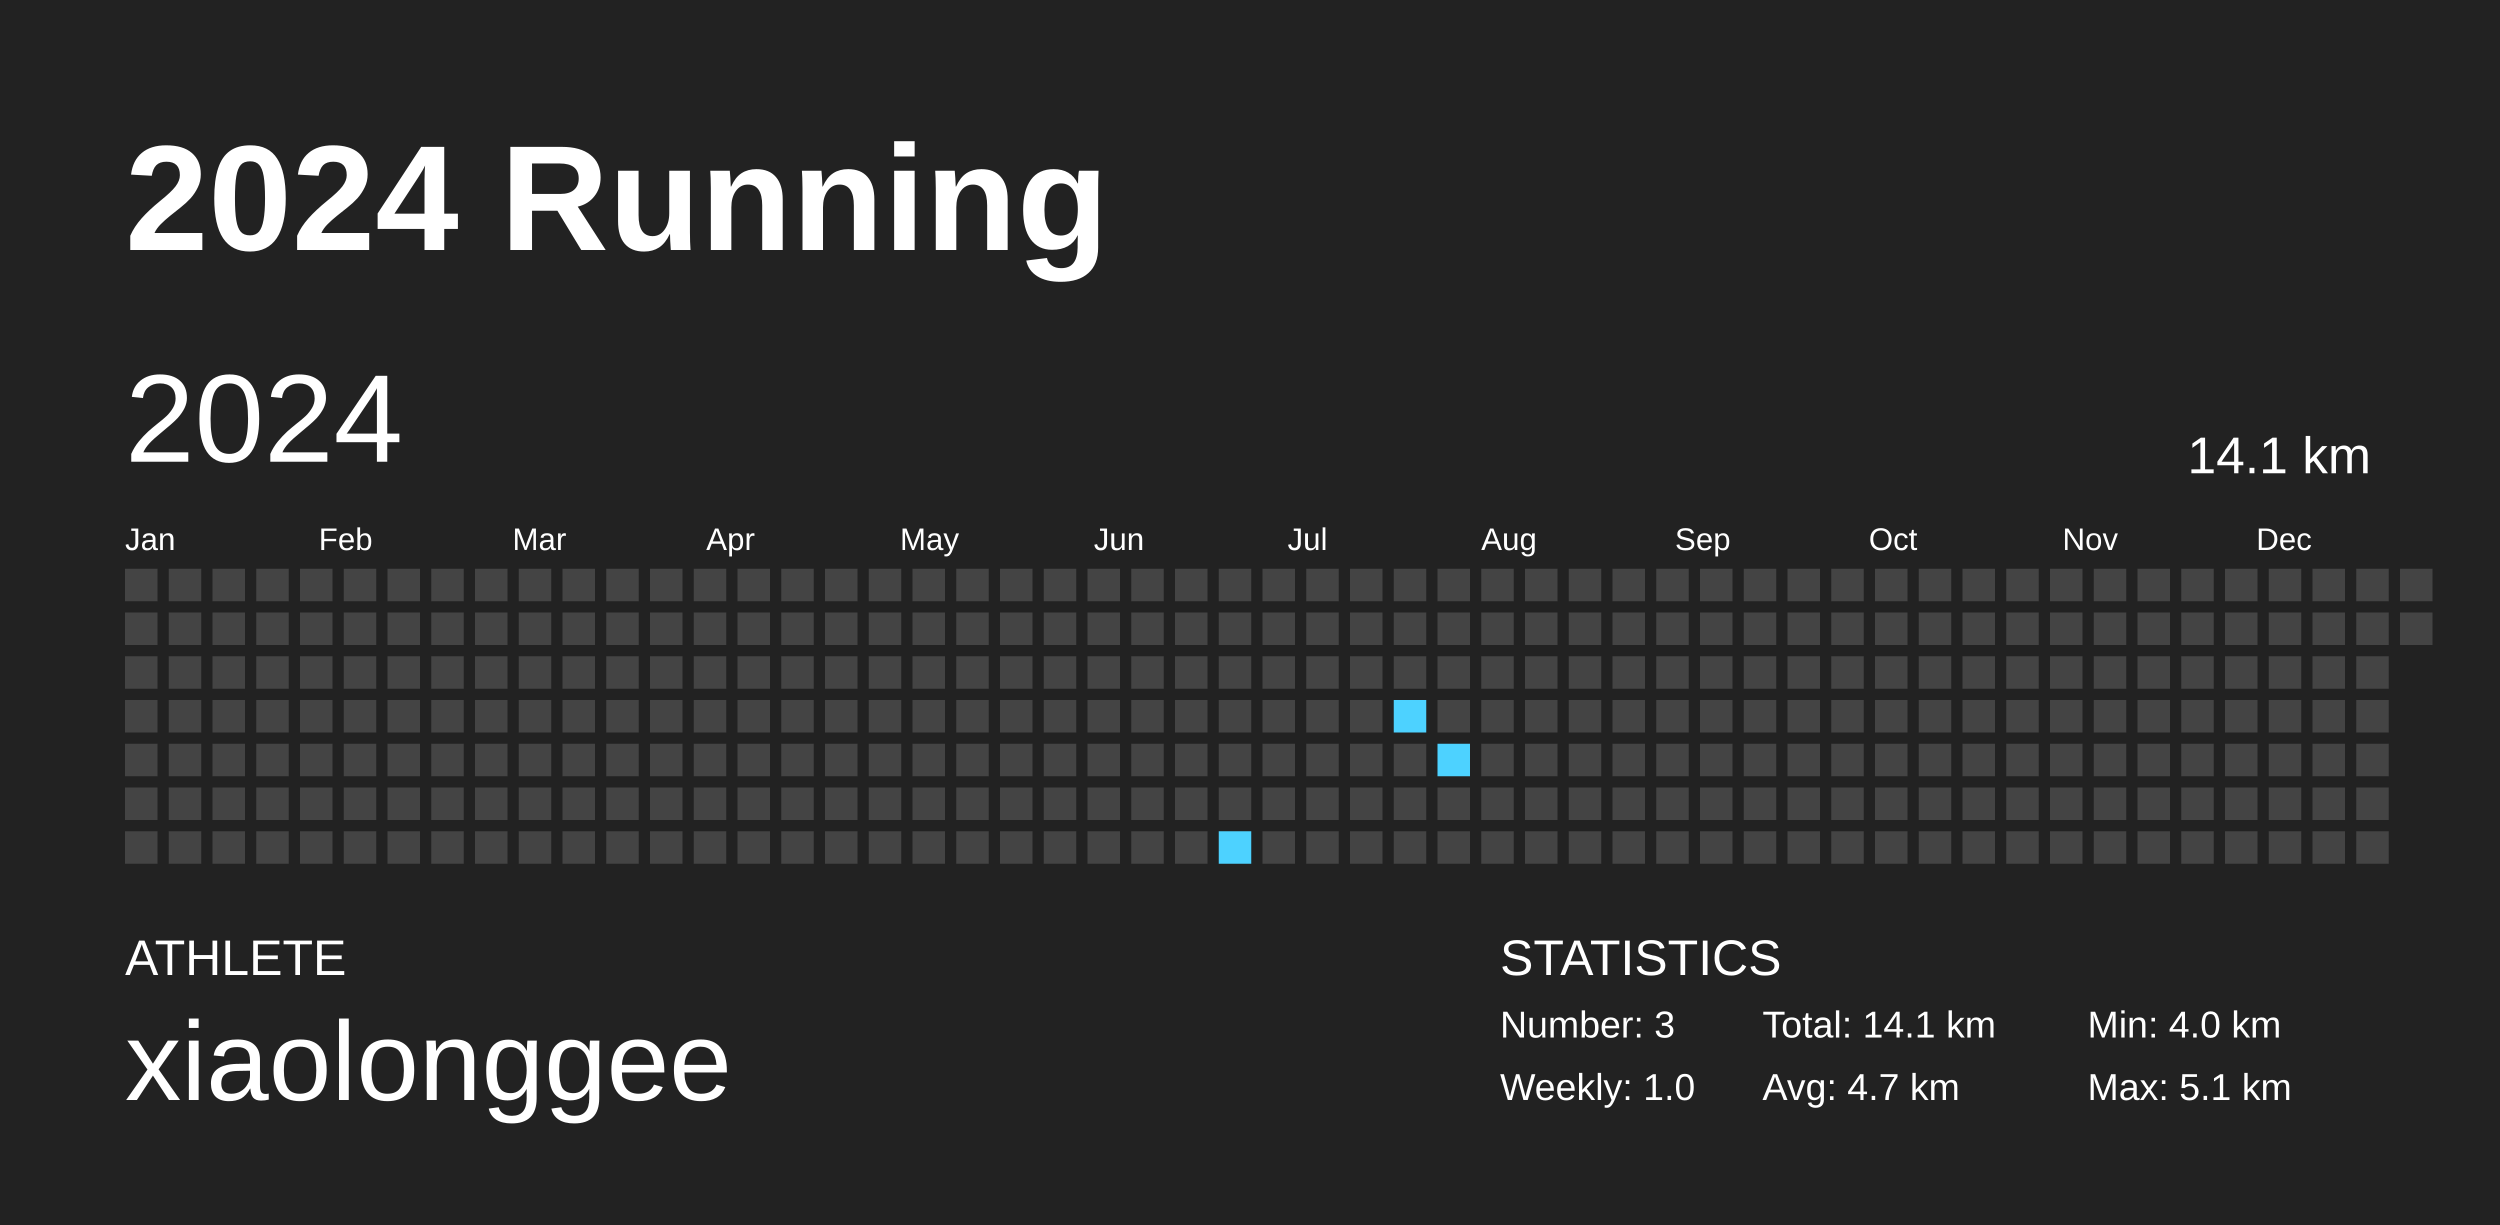
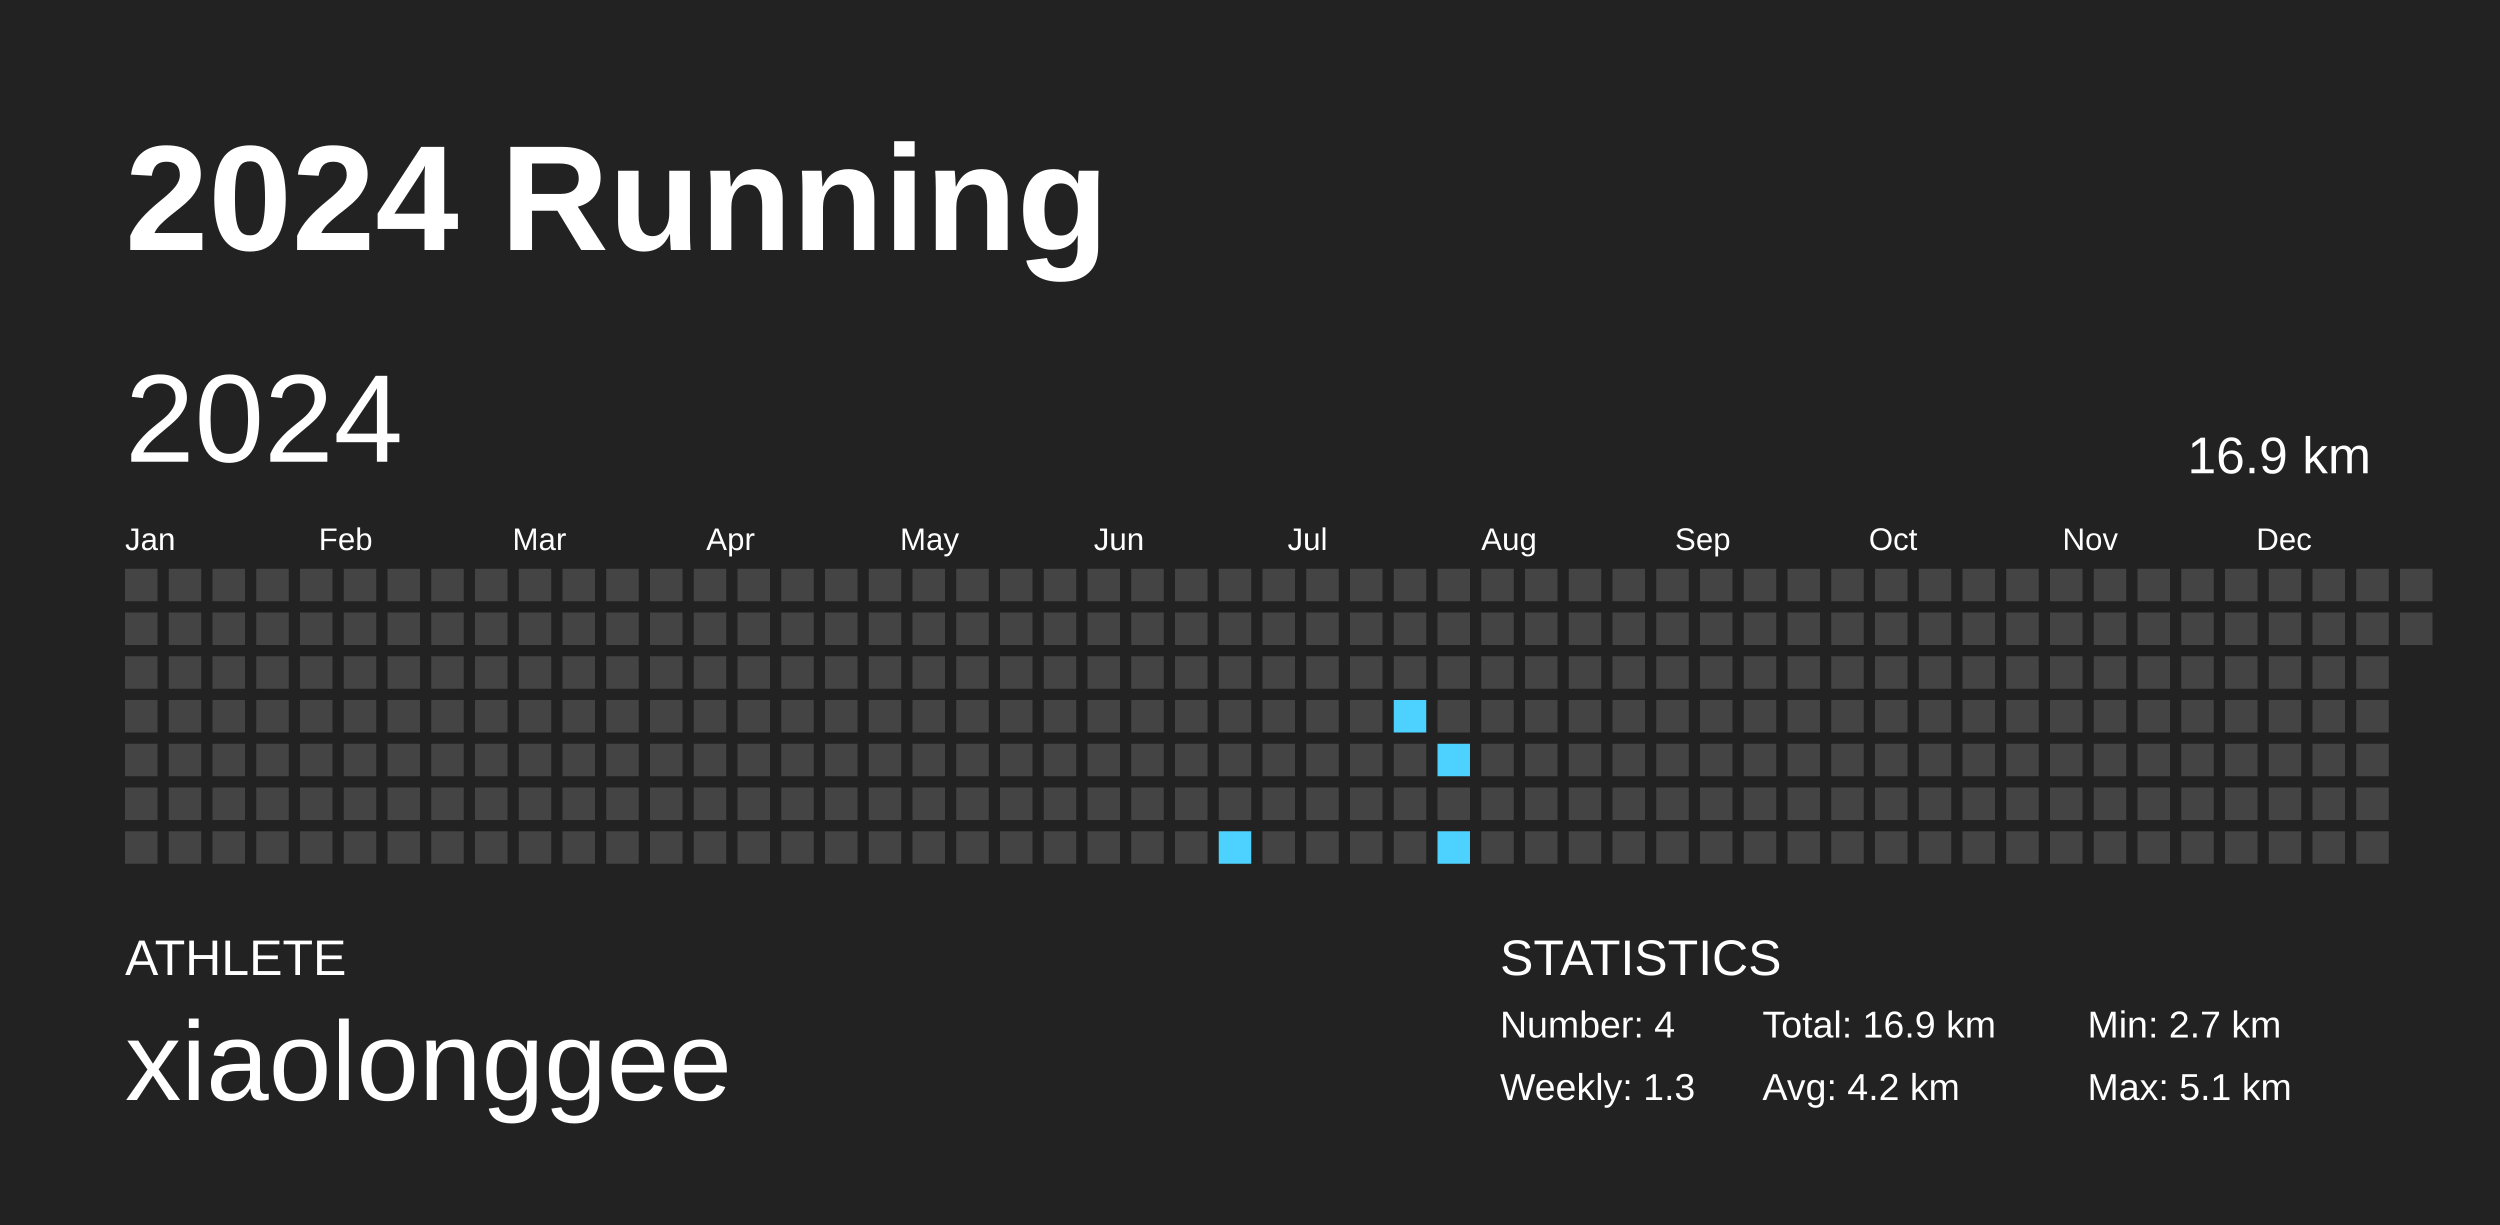
<svg xmlns="http://www.w3.org/2000/svg" baseProfile="full" height="98mm" version="1.1" viewBox="0,0,200,98" width="200mm">
  <defs />
  <rect fill="#222222" height="98" width="200" x="0" y="0" />
  <text fill="#FFFFFF" style="font-size:12px; font-family:Arial; font-weight:bold;" x="10" y="20">2024 Running</text>
  <text fill="#FFFFFF" style="font-size:4px; font-family:Arial" x="10" y="78">ATHLETE</text>
  <text fill="#FFFFFF" style="font-size:9px; font-family:Arial" x="10" y="88">xiaolonggee</text>
  <text fill="#FFFFFF" style="font-size:4px; font-family:Arial" x="120" y="78">STATISTICS</text>
-   <text fill="#FFFFFF" style="font-size:3px; font-family:Arial" x="120" y="83">Number: 3</text>
-   <text fill="#FFFFFF" style="font-size:3px; font-family:Arial" x="120" y="88">Weekly: 1.0</text>
-   <text fill="#FFFFFF" style="font-size:3px; font-family:Arial" x="141" y="83">Total: 14.1 km</text>
-   <text fill="#FFFFFF" style="font-size:3px; font-family:Arial" x="141" y="88">Avg: 4.7 km</text>
-   <text fill="#FFFFFF" style="font-size:3px; font-family:Arial" x="167" y="83">Min: 4.0 km</text>
+   <text fill="#FFFFFF" style="font-size:3px; font-family:Arial" x="120" y="83">Number: 4</text>
+   <text fill="#FFFFFF" style="font-size:3px; font-family:Arial" x="120" y="88">Weekly: 1.3</text>
+   <text fill="#FFFFFF" style="font-size:3px; font-family:Arial" x="141" y="83">Total: 16.9 km</text>
+   <text fill="#FFFFFF" style="font-size:3px; font-family:Arial" x="141" y="88">Avg: 4.2 km</text>
+   <text fill="#FFFFFF" style="font-size:3px; font-family:Arial" x="167" y="83">Min: 2.7 km</text>
  <text fill="#FFFFFF" style="font-size:3px; font-family:Arial" x="167" y="88">Max: 5.1 km</text>
  <text dominant-baseline="hanging" fill="#FFFFFF" style="font-size:10.0px; font-family:Arial;" x="10" y="30">2024</text>
-   <text dominant-baseline="hanging" fill="#FFFFFF" style="font-size:4.125px; font-family:Arial;" x="175" y="35">14.1 km</text>
+   <text dominant-baseline="hanging" fill="#FFFFFF" style="font-size:4.125px; font-family:Arial;" x="175" y="35">16.9 km</text>
  <text fill="#FFFFFF" style="font-size:2.5px; font-family:Arial" x="10.0" y="44">Jan</text>
  <text fill="#FFFFFF" style="font-size:2.5px; font-family:Arial" x="25.5" y="44">Feb</text>
  <text fill="#FFFFFF" style="font-size:2.5px; font-family:Arial" x="41.0" y="44">Mar</text>
  <text fill="#FFFFFF" style="font-size:2.5px; font-family:Arial" x="56.5" y="44">Apr</text>
  <text fill="#FFFFFF" style="font-size:2.5px; font-family:Arial" x="72.0" y="44">May</text>
  <text fill="#FFFFFF" style="font-size:2.5px; font-family:Arial" x="87.5" y="44">Jun</text>
  <text fill="#FFFFFF" style="font-size:2.5px; font-family:Arial" x="103.0" y="44">Jul</text>
  <text fill="#FFFFFF" style="font-size:2.5px; font-family:Arial" x="118.5" y="44">Aug</text>
  <text fill="#FFFFFF" style="font-size:2.5px; font-family:Arial" x="134.0" y="44">Sep</text>
  <text fill="#FFFFFF" style="font-size:2.5px; font-family:Arial" x="149.5" y="44">Oct</text>
  <text fill="#FFFFFF" style="font-size:2.5px; font-family:Arial" x="165.0" y="44">Nov</text>
  <text fill="#FFFFFF" style="font-size:2.5px; font-family:Arial" x="180.5" y="44">Dec</text>
  <rect fill="#444444" height="2.6" width="2.6" x="10.0" y="45.5" />
  <rect fill="#444444" height="2.6" width="2.6" x="10.0" y="49.0" />
  <rect fill="#444444" height="2.6" width="2.6" x="10.0" y="52.5" />
  <rect fill="#444444" height="2.6" width="2.6" x="10.0" y="56.0" />
  <rect fill="#444444" height="2.6" width="2.6" x="10.0" y="59.5" />
  <rect fill="#444444" height="2.6" width="2.6" x="10.0" y="63.0" />
  <rect fill="#444444" height="2.6" width="2.6" x="10.0" y="66.5" />
  <rect fill="#444444" height="2.6" width="2.6" x="13.5" y="45.5" />
  <rect fill="#444444" height="2.6" width="2.6" x="13.5" y="49.0" />
  <rect fill="#444444" height="2.6" width="2.6" x="13.5" y="52.5" />
  <rect fill="#444444" height="2.6" width="2.6" x="13.5" y="56.0" />
  <rect fill="#444444" height="2.6" width="2.6" x="13.5" y="59.5" />
  <rect fill="#444444" height="2.6" width="2.6" x="13.5" y="63.0" />
  <rect fill="#444444" height="2.6" width="2.6" x="13.5" y="66.5" />
  <rect fill="#444444" height="2.6" width="2.6" x="17.0" y="45.5" />
  <rect fill="#444444" height="2.6" width="2.6" x="17.0" y="49.0" />
  <rect fill="#444444" height="2.6" width="2.6" x="17.0" y="52.5" />
  <rect fill="#444444" height="2.6" width="2.6" x="17.0" y="56.0" />
  <rect fill="#444444" height="2.6" width="2.6" x="17.0" y="59.5" />
  <rect fill="#444444" height="2.6" width="2.6" x="17.0" y="63.0" />
  <rect fill="#444444" height="2.6" width="2.6" x="17.0" y="66.5" />
  <rect fill="#444444" height="2.6" width="2.6" x="20.5" y="45.5" />
  <rect fill="#444444" height="2.6" width="2.6" x="20.5" y="49.0" />
  <rect fill="#444444" height="2.6" width="2.6" x="20.5" y="52.5" />
  <rect fill="#444444" height="2.6" width="2.6" x="20.5" y="56.0" />
  <rect fill="#444444" height="2.6" width="2.6" x="20.5" y="59.5" />
  <rect fill="#444444" height="2.6" width="2.6" x="20.5" y="63.0" />
  <rect fill="#444444" height="2.6" width="2.6" x="20.5" y="66.5" />
  <rect fill="#444444" height="2.6" width="2.6" x="24.0" y="45.5" />
  <rect fill="#444444" height="2.6" width="2.6" x="24.0" y="49.0" />
  <rect fill="#444444" height="2.6" width="2.6" x="24.0" y="52.5" />
  <rect fill="#444444" height="2.6" width="2.6" x="24.0" y="56.0" />
  <rect fill="#444444" height="2.6" width="2.6" x="24.0" y="59.5" />
  <rect fill="#444444" height="2.6" width="2.6" x="24.0" y="63.0" />
  <rect fill="#444444" height="2.6" width="2.6" x="24.0" y="66.5" />
  <rect fill="#444444" height="2.6" width="2.6" x="27.5" y="45.5" />
  <rect fill="#444444" height="2.6" width="2.6" x="27.5" y="49.0" />
  <rect fill="#444444" height="2.6" width="2.6" x="27.5" y="52.5" />
  <rect fill="#444444" height="2.6" width="2.6" x="27.5" y="56.0" />
  <rect fill="#444444" height="2.6" width="2.6" x="27.5" y="59.5" />
  <rect fill="#444444" height="2.6" width="2.6" x="27.5" y="63.0" />
  <rect fill="#444444" height="2.6" width="2.6" x="27.5" y="66.5" />
  <rect fill="#444444" height="2.6" width="2.6" x="31.0" y="45.5" />
  <rect fill="#444444" height="2.6" width="2.6" x="31.0" y="49.0" />
  <rect fill="#444444" height="2.6" width="2.6" x="31.0" y="52.5" />
  <rect fill="#444444" height="2.6" width="2.6" x="31.0" y="56.0" />
  <rect fill="#444444" height="2.6" width="2.6" x="31.0" y="59.5" />
  <rect fill="#444444" height="2.6" width="2.6" x="31.0" y="63.0" />
  <rect fill="#444444" height="2.6" width="2.6" x="31.0" y="66.5" />
  <rect fill="#444444" height="2.6" width="2.6" x="34.5" y="45.5" />
  <rect fill="#444444" height="2.6" width="2.6" x="34.5" y="49.0" />
  <rect fill="#444444" height="2.6" width="2.6" x="34.5" y="52.5" />
  <rect fill="#444444" height="2.6" width="2.6" x="34.5" y="56.0" />
  <rect fill="#444444" height="2.6" width="2.6" x="34.5" y="59.5" />
  <rect fill="#444444" height="2.6" width="2.6" x="34.5" y="63.0" />
  <rect fill="#444444" height="2.6" width="2.6" x="34.5" y="66.5" />
  <rect fill="#444444" height="2.6" width="2.6" x="38.0" y="45.5" />
  <rect fill="#444444" height="2.6" width="2.6" x="38.0" y="49.0" />
  <rect fill="#444444" height="2.6" width="2.6" x="38.0" y="52.5" />
  <rect fill="#444444" height="2.6" width="2.6" x="38.0" y="56.0" />
  <rect fill="#444444" height="2.6" width="2.6" x="38.0" y="59.5" />
  <rect fill="#444444" height="2.6" width="2.6" x="38.0" y="63.0" />
  <rect fill="#444444" height="2.6" width="2.6" x="38.0" y="66.5" />
  <rect fill="#444444" height="2.6" width="2.6" x="41.5" y="45.5" />
  <rect fill="#444444" height="2.6" width="2.6" x="41.5" y="49.0" />
  <rect fill="#444444" height="2.6" width="2.6" x="41.5" y="52.5" />
  <rect fill="#444444" height="2.6" width="2.6" x="41.5" y="56.0" />
  <rect fill="#444444" height="2.6" width="2.6" x="41.5" y="59.5" />
  <rect fill="#444444" height="2.6" width="2.6" x="41.5" y="63.0" />
  <rect fill="#444444" height="2.6" width="2.6" x="41.5" y="66.5" />
  <rect fill="#444444" height="2.6" width="2.6" x="45.0" y="45.5" />
  <rect fill="#444444" height="2.6" width="2.6" x="45.0" y="49.0" />
  <rect fill="#444444" height="2.6" width="2.6" x="45.0" y="52.5" />
  <rect fill="#444444" height="2.6" width="2.6" x="45.0" y="56.0" />
  <rect fill="#444444" height="2.6" width="2.6" x="45.0" y="59.5" />
  <rect fill="#444444" height="2.6" width="2.6" x="45.0" y="63.0" />
  <rect fill="#444444" height="2.6" width="2.6" x="45.0" y="66.5" />
  <rect fill="#444444" height="2.6" width="2.6" x="48.5" y="45.5" />
  <rect fill="#444444" height="2.6" width="2.6" x="48.5" y="49.0" />
  <rect fill="#444444" height="2.6" width="2.6" x="48.5" y="52.5" />
  <rect fill="#444444" height="2.6" width="2.6" x="48.5" y="56.0" />
  <rect fill="#444444" height="2.6" width="2.6" x="48.5" y="59.5" />
  <rect fill="#444444" height="2.6" width="2.6" x="48.5" y="63.0" />
  <rect fill="#444444" height="2.6" width="2.6" x="48.5" y="66.5" />
  <rect fill="#444444" height="2.6" width="2.6" x="52.0" y="45.5" />
  <rect fill="#444444" height="2.6" width="2.6" x="52.0" y="49.0" />
  <rect fill="#444444" height="2.6" width="2.6" x="52.0" y="52.5" />
  <rect fill="#444444" height="2.6" width="2.6" x="52.0" y="56.0" />
  <rect fill="#444444" height="2.6" width="2.6" x="52.0" y="59.5" />
  <rect fill="#444444" height="2.6" width="2.6" x="52.0" y="63.0" />
  <rect fill="#444444" height="2.6" width="2.6" x="52.0" y="66.5" />
  <rect fill="#444444" height="2.6" width="2.6" x="55.5" y="45.5" />
  <rect fill="#444444" height="2.6" width="2.6" x="55.5" y="49.0" />
  <rect fill="#444444" height="2.6" width="2.6" x="55.5" y="52.5" />
  <rect fill="#444444" height="2.6" width="2.6" x="55.5" y="56.0" />
  <rect fill="#444444" height="2.6" width="2.6" x="55.5" y="59.5" />
  <rect fill="#444444" height="2.6" width="2.6" x="55.5" y="63.0" />
  <rect fill="#444444" height="2.6" width="2.6" x="55.5" y="66.5" />
  <rect fill="#444444" height="2.6" width="2.6" x="59.0" y="45.5" />
  <rect fill="#444444" height="2.6" width="2.6" x="59.0" y="49.0" />
  <rect fill="#444444" height="2.6" width="2.6" x="59.0" y="52.5" />
  <rect fill="#444444" height="2.6" width="2.6" x="59.0" y="56.0" />
  <rect fill="#444444" height="2.6" width="2.6" x="59.0" y="59.5" />
  <rect fill="#444444" height="2.6" width="2.6" x="59.0" y="63.0" />
  <rect fill="#444444" height="2.6" width="2.6" x="59.0" y="66.5" />
  <rect fill="#444444" height="2.6" width="2.6" x="62.5" y="45.5" />
  <rect fill="#444444" height="2.6" width="2.6" x="62.5" y="49.0" />
  <rect fill="#444444" height="2.6" width="2.6" x="62.5" y="52.5" />
  <rect fill="#444444" height="2.6" width="2.6" x="62.5" y="56.0" />
  <rect fill="#444444" height="2.6" width="2.6" x="62.5" y="59.5" />
  <rect fill="#444444" height="2.6" width="2.6" x="62.5" y="63.0" />
  <rect fill="#444444" height="2.6" width="2.6" x="62.5" y="66.5" />
  <rect fill="#444444" height="2.6" width="2.6" x="66.0" y="45.5" />
  <rect fill="#444444" height="2.6" width="2.6" x="66.0" y="49.0" />
  <rect fill="#444444" height="2.6" width="2.6" x="66.0" y="52.5" />
  <rect fill="#444444" height="2.6" width="2.6" x="66.0" y="56.0" />
  <rect fill="#444444" height="2.6" width="2.6" x="66.0" y="59.5" />
  <rect fill="#444444" height="2.6" width="2.6" x="66.0" y="63.0" />
  <rect fill="#444444" height="2.6" width="2.6" x="66.0" y="66.5" />
  <rect fill="#444444" height="2.6" width="2.6" x="69.5" y="45.5" />
  <rect fill="#444444" height="2.6" width="2.6" x="69.5" y="49.0" />
  <rect fill="#444444" height="2.6" width="2.6" x="69.5" y="52.5" />
  <rect fill="#444444" height="2.6" width="2.6" x="69.5" y="56.0" />
  <rect fill="#444444" height="2.6" width="2.6" x="69.5" y="59.5" />
  <rect fill="#444444" height="2.6" width="2.6" x="69.5" y="63.0" />
  <rect fill="#444444" height="2.6" width="2.6" x="69.5" y="66.5" />
  <rect fill="#444444" height="2.6" width="2.6" x="73.0" y="45.5" />
  <rect fill="#444444" height="2.6" width="2.6" x="73.0" y="49.0" />
  <rect fill="#444444" height="2.6" width="2.6" x="73.0" y="52.5" />
  <rect fill="#444444" height="2.6" width="2.6" x="73.0" y="56.0" />
  <rect fill="#444444" height="2.6" width="2.6" x="73.0" y="59.5" />
  <rect fill="#444444" height="2.6" width="2.6" x="73.0" y="63.0" />
  <rect fill="#444444" height="2.6" width="2.6" x="73.0" y="66.5" />
  <rect fill="#444444" height="2.6" width="2.6" x="76.5" y="45.5" />
  <rect fill="#444444" height="2.6" width="2.6" x="76.5" y="49.0" />
  <rect fill="#444444" height="2.6" width="2.6" x="76.5" y="52.5" />
  <rect fill="#444444" height="2.6" width="2.6" x="76.5" y="56.0" />
  <rect fill="#444444" height="2.6" width="2.6" x="76.5" y="59.5" />
  <rect fill="#444444" height="2.6" width="2.6" x="76.5" y="63.0" />
  <rect fill="#444444" height="2.6" width="2.6" x="76.5" y="66.5" />
  <rect fill="#444444" height="2.6" width="2.6" x="80.0" y="45.5" />
  <rect fill="#444444" height="2.6" width="2.6" x="80.0" y="49.0" />
  <rect fill="#444444" height="2.6" width="2.6" x="80.0" y="52.5" />
  <rect fill="#444444" height="2.6" width="2.6" x="80.0" y="56.0" />
  <rect fill="#444444" height="2.6" width="2.6" x="80.0" y="59.5" />
  <rect fill="#444444" height="2.6" width="2.6" x="80.0" y="63.0" />
  <rect fill="#444444" height="2.6" width="2.6" x="80.0" y="66.5" />
  <rect fill="#444444" height="2.6" width="2.6" x="83.5" y="45.5" />
  <rect fill="#444444" height="2.6" width="2.6" x="83.5" y="49.0" />
  <rect fill="#444444" height="2.6" width="2.6" x="83.5" y="52.5" />
  <rect fill="#444444" height="2.6" width="2.6" x="83.5" y="56.0" />
  <rect fill="#444444" height="2.6" width="2.6" x="83.5" y="59.5" />
  <rect fill="#444444" height="2.6" width="2.6" x="83.5" y="63.0" />
  <rect fill="#444444" height="2.6" width="2.6" x="83.5" y="66.5" />
  <rect fill="#444444" height="2.6" width="2.6" x="87.0" y="45.5" />
  <rect fill="#444444" height="2.6" width="2.6" x="87.0" y="49.0" />
  <rect fill="#444444" height="2.6" width="2.6" x="87.0" y="52.5" />
  <rect fill="#444444" height="2.6" width="2.6" x="87.0" y="56.0" />
  <rect fill="#444444" height="2.6" width="2.6" x="87.0" y="59.5" />
  <rect fill="#444444" height="2.6" width="2.6" x="87.0" y="63.0" />
  <rect fill="#444444" height="2.6" width="2.6" x="87.0" y="66.5" />
  <rect fill="#444444" height="2.6" width="2.6" x="90.5" y="45.5" />
  <rect fill="#444444" height="2.6" width="2.6" x="90.5" y="49.0" />
  <rect fill="#444444" height="2.6" width="2.6" x="90.5" y="52.5" />
  <rect fill="#444444" height="2.6" width="2.6" x="90.5" y="56.0" />
  <rect fill="#444444" height="2.6" width="2.6" x="90.5" y="59.5" />
  <rect fill="#444444" height="2.6" width="2.6" x="90.5" y="63.0" />
  <rect fill="#444444" height="2.6" width="2.6" x="90.5" y="66.5" />
  <rect fill="#444444" height="2.6" width="2.6" x="94.0" y="45.5" />
  <rect fill="#444444" height="2.6" width="2.6" x="94.0" y="49.0" />
  <rect fill="#444444" height="2.6" width="2.6" x="94.0" y="52.5" />
  <rect fill="#444444" height="2.6" width="2.6" x="94.0" y="56.0" />
  <rect fill="#444444" height="2.6" width="2.6" x="94.0" y="59.5" />
  <rect fill="#444444" height="2.6" width="2.6" x="94.0" y="63.0" />
  <rect fill="#444444" height="2.6" width="2.6" x="94.0" y="66.5" />
  <rect fill="#444444" height="2.6" width="2.6" x="97.5" y="45.5" />
  <rect fill="#444444" height="2.6" width="2.6" x="97.5" y="49.0" />
  <rect fill="#444444" height="2.6" width="2.6" x="97.5" y="52.5" />
  <rect fill="#444444" height="2.6" width="2.6" x="97.5" y="56.0" />
  <rect fill="#444444" height="2.6" width="2.6" x="97.5" y="59.5" />
  <rect fill="#444444" height="2.6" width="2.6" x="97.5" y="63.0" />
  <rect fill="#4dd2ff" height="2.6" width="2.6" x="97.5" y="66.5" />
  <rect fill="#444444" height="2.6" width="2.6" x="101.0" y="45.5" />
  <rect fill="#444444" height="2.6" width="2.6" x="101.0" y="49.0" />
  <rect fill="#444444" height="2.6" width="2.6" x="101.0" y="52.5" />
  <rect fill="#444444" height="2.6" width="2.6" x="101.0" y="56.0" />
  <rect fill="#444444" height="2.6" width="2.6" x="101.0" y="59.5" />
  <rect fill="#444444" height="2.6" width="2.6" x="101.0" y="63.0" />
  <rect fill="#444444" height="2.6" width="2.6" x="101.0" y="66.5" />
  <rect fill="#444444" height="2.6" width="2.6" x="104.5" y="45.5" />
  <rect fill="#444444" height="2.6" width="2.6" x="104.5" y="49.0" />
  <rect fill="#444444" height="2.6" width="2.6" x="104.5" y="52.5" />
  <rect fill="#444444" height="2.6" width="2.6" x="104.5" y="56.0" />
  <rect fill="#444444" height="2.6" width="2.6" x="104.5" y="59.5" />
  <rect fill="#444444" height="2.6" width="2.6" x="104.5" y="63.0" />
  <rect fill="#444444" height="2.6" width="2.6" x="104.5" y="66.5" />
  <rect fill="#444444" height="2.6" width="2.6" x="108.0" y="45.5" />
  <rect fill="#444444" height="2.6" width="2.6" x="108.0" y="49.0" />
  <rect fill="#444444" height="2.6" width="2.6" x="108.0" y="52.5" />
  <rect fill="#444444" height="2.6" width="2.6" x="108.0" y="56.0" />
  <rect fill="#444444" height="2.6" width="2.6" x="108.0" y="59.5" />
  <rect fill="#444444" height="2.6" width="2.6" x="108.0" y="63.0" />
  <rect fill="#444444" height="2.6" width="2.6" x="108.0" y="66.5" />
  <rect fill="#444444" height="2.6" width="2.6" x="111.5" y="45.5" />
  <rect fill="#444444" height="2.6" width="2.6" x="111.5" y="49.0" />
  <rect fill="#444444" height="2.6" width="2.6" x="111.5" y="52.5" />
  <rect fill="#4dd2ff" height="2.6" width="2.6" x="111.5" y="56.0" />
  <rect fill="#444444" height="2.6" width="2.6" x="111.5" y="59.5" />
  <rect fill="#444444" height="2.6" width="2.6" x="111.5" y="63.0" />
  <rect fill="#444444" height="2.6" width="2.6" x="111.5" y="66.5" />
  <rect fill="#444444" height="2.6" width="2.6" x="115.0" y="45.5" />
  <rect fill="#444444" height="2.6" width="2.6" x="115.0" y="49.0" />
  <rect fill="#444444" height="2.6" width="2.6" x="115.0" y="52.5" />
  <rect fill="#444444" height="2.6" width="2.6" x="115.0" y="56.0" />
  <rect fill="#4dd2ff" height="2.6" width="2.6" x="115.0" y="59.5" />
  <rect fill="#444444" height="2.6" width="2.6" x="115.0" y="63.0" />
-   <rect fill="#444444" height="2.6" width="2.6" x="115.0" y="66.5" />
+   <rect fill="#4dd2ff" height="2.6" width="2.6" x="115.0" y="66.5" />
  <rect fill="#444444" height="2.6" width="2.6" x="118.5" y="45.5" />
  <rect fill="#444444" height="2.6" width="2.6" x="118.5" y="49.0" />
  <rect fill="#444444" height="2.6" width="2.6" x="118.5" y="52.5" />
  <rect fill="#444444" height="2.6" width="2.6" x="118.5" y="56.0" />
  <rect fill="#444444" height="2.6" width="2.6" x="118.5" y="59.5" />
  <rect fill="#444444" height="2.6" width="2.6" x="118.5" y="63.0" />
  <rect fill="#444444" height="2.6" width="2.6" x="118.5" y="66.5" />
  <rect fill="#444444" height="2.6" width="2.6" x="122.0" y="45.5" />
  <rect fill="#444444" height="2.6" width="2.6" x="122.0" y="49.0" />
  <rect fill="#444444" height="2.6" width="2.6" x="122.0" y="52.5" />
  <rect fill="#444444" height="2.6" width="2.6" x="122.0" y="56.0" />
  <rect fill="#444444" height="2.6" width="2.6" x="122.0" y="59.5" />
  <rect fill="#444444" height="2.6" width="2.6" x="122.0" y="63.0" />
  <rect fill="#444444" height="2.6" width="2.6" x="122.0" y="66.5" />
  <rect fill="#444444" height="2.6" width="2.6" x="125.5" y="45.5" />
  <rect fill="#444444" height="2.6" width="2.6" x="125.5" y="49.0" />
  <rect fill="#444444" height="2.6" width="2.6" x="125.5" y="52.5" />
  <rect fill="#444444" height="2.6" width="2.6" x="125.5" y="56.0" />
  <rect fill="#444444" height="2.6" width="2.6" x="125.5" y="59.5" />
  <rect fill="#444444" height="2.6" width="2.6" x="125.5" y="63.0" />
  <rect fill="#444444" height="2.6" width="2.6" x="125.5" y="66.5" />
  <rect fill="#444444" height="2.6" width="2.6" x="129.0" y="45.5" />
  <rect fill="#444444" height="2.6" width="2.6" x="129.0" y="49.0" />
  <rect fill="#444444" height="2.6" width="2.6" x="129.0" y="52.5" />
  <rect fill="#444444" height="2.6" width="2.6" x="129.0" y="56.0" />
  <rect fill="#444444" height="2.6" width="2.6" x="129.0" y="59.5" />
  <rect fill="#444444" height="2.6" width="2.6" x="129.0" y="63.0" />
  <rect fill="#444444" height="2.6" width="2.6" x="129.0" y="66.5" />
  <rect fill="#444444" height="2.6" width="2.6" x="132.5" y="45.5" />
  <rect fill="#444444" height="2.6" width="2.6" x="132.5" y="49.0" />
  <rect fill="#444444" height="2.6" width="2.6" x="132.5" y="52.5" />
  <rect fill="#444444" height="2.6" width="2.6" x="132.5" y="56.0" />
  <rect fill="#444444" height="2.6" width="2.6" x="132.5" y="59.5" />
  <rect fill="#444444" height="2.6" width="2.6" x="132.5" y="63.0" />
  <rect fill="#444444" height="2.6" width="2.6" x="132.5" y="66.5" />
  <rect fill="#444444" height="2.6" width="2.6" x="136.0" y="45.5" />
  <rect fill="#444444" height="2.6" width="2.6" x="136.0" y="49.0" />
  <rect fill="#444444" height="2.6" width="2.6" x="136.0" y="52.5" />
  <rect fill="#444444" height="2.6" width="2.6" x="136.0" y="56.0" />
  <rect fill="#444444" height="2.6" width="2.6" x="136.0" y="59.5" />
  <rect fill="#444444" height="2.6" width="2.6" x="136.0" y="63.0" />
  <rect fill="#444444" height="2.6" width="2.6" x="136.0" y="66.5" />
  <rect fill="#444444" height="2.6" width="2.6" x="139.5" y="45.5" />
  <rect fill="#444444" height="2.6" width="2.6" x="139.5" y="49.0" />
  <rect fill="#444444" height="2.6" width="2.6" x="139.5" y="52.5" />
  <rect fill="#444444" height="2.6" width="2.6" x="139.5" y="56.0" />
  <rect fill="#444444" height="2.6" width="2.6" x="139.5" y="59.5" />
  <rect fill="#444444" height="2.6" width="2.6" x="139.5" y="63.0" />
  <rect fill="#444444" height="2.6" width="2.6" x="139.5" y="66.5" />
  <rect fill="#444444" height="2.6" width="2.6" x="143.0" y="45.5" />
  <rect fill="#444444" height="2.6" width="2.6" x="143.0" y="49.0" />
  <rect fill="#444444" height="2.6" width="2.6" x="143.0" y="52.5" />
  <rect fill="#444444" height="2.6" width="2.6" x="143.0" y="56.0" />
  <rect fill="#444444" height="2.6" width="2.6" x="143.0" y="59.5" />
  <rect fill="#444444" height="2.6" width="2.6" x="143.0" y="63.0" />
  <rect fill="#444444" height="2.6" width="2.6" x="143.0" y="66.5" />
  <rect fill="#444444" height="2.6" width="2.6" x="146.5" y="45.5" />
  <rect fill="#444444" height="2.6" width="2.6" x="146.5" y="49.0" />
  <rect fill="#444444" height="2.6" width="2.6" x="146.5" y="52.5" />
  <rect fill="#444444" height="2.6" width="2.6" x="146.5" y="56.0" />
  <rect fill="#444444" height="2.6" width="2.6" x="146.5" y="59.5" />
  <rect fill="#444444" height="2.6" width="2.6" x="146.5" y="63.0" />
  <rect fill="#444444" height="2.6" width="2.6" x="146.5" y="66.5" />
  <rect fill="#444444" height="2.6" width="2.6" x="150.0" y="45.5" />
  <rect fill="#444444" height="2.6" width="2.6" x="150.0" y="49.0" />
  <rect fill="#444444" height="2.6" width="2.6" x="150.0" y="52.5" />
  <rect fill="#444444" height="2.6" width="2.6" x="150.0" y="56.0" />
  <rect fill="#444444" height="2.6" width="2.6" x="150.0" y="59.5" />
  <rect fill="#444444" height="2.6" width="2.6" x="150.0" y="63.0" />
  <rect fill="#444444" height="2.6" width="2.6" x="150.0" y="66.5" />
  <rect fill="#444444" height="2.6" width="2.6" x="153.5" y="45.5" />
  <rect fill="#444444" height="2.6" width="2.6" x="153.5" y="49.0" />
  <rect fill="#444444" height="2.6" width="2.6" x="153.5" y="52.5" />
  <rect fill="#444444" height="2.6" width="2.6" x="153.5" y="56.0" />
  <rect fill="#444444" height="2.6" width="2.6" x="153.5" y="59.5" />
  <rect fill="#444444" height="2.6" width="2.6" x="153.5" y="63.0" />
  <rect fill="#444444" height="2.6" width="2.6" x="153.5" y="66.5" />
  <rect fill="#444444" height="2.6" width="2.6" x="157.0" y="45.5" />
  <rect fill="#444444" height="2.6" width="2.6" x="157.0" y="49.0" />
  <rect fill="#444444" height="2.6" width="2.6" x="157.0" y="52.5" />
  <rect fill="#444444" height="2.6" width="2.6" x="157.0" y="56.0" />
  <rect fill="#444444" height="2.6" width="2.6" x="157.0" y="59.5" />
  <rect fill="#444444" height="2.6" width="2.6" x="157.0" y="63.0" />
  <rect fill="#444444" height="2.6" width="2.6" x="157.0" y="66.5" />
  <rect fill="#444444" height="2.6" width="2.6" x="160.5" y="45.5" />
  <rect fill="#444444" height="2.6" width="2.6" x="160.5" y="49.0" />
  <rect fill="#444444" height="2.6" width="2.6" x="160.5" y="52.5" />
  <rect fill="#444444" height="2.6" width="2.6" x="160.5" y="56.0" />
  <rect fill="#444444" height="2.6" width="2.6" x="160.5" y="59.5" />
  <rect fill="#444444" height="2.6" width="2.6" x="160.5" y="63.0" />
  <rect fill="#444444" height="2.6" width="2.6" x="160.5" y="66.5" />
  <rect fill="#444444" height="2.6" width="2.6" x="164.0" y="45.5" />
  <rect fill="#444444" height="2.6" width="2.6" x="164.0" y="49.0" />
  <rect fill="#444444" height="2.6" width="2.6" x="164.0" y="52.5" />
  <rect fill="#444444" height="2.6" width="2.6" x="164.0" y="56.0" />
  <rect fill="#444444" height="2.6" width="2.6" x="164.0" y="59.5" />
  <rect fill="#444444" height="2.6" width="2.6" x="164.0" y="63.0" />
  <rect fill="#444444" height="2.6" width="2.6" x="164.0" y="66.5" />
  <rect fill="#444444" height="2.6" width="2.6" x="167.5" y="45.5" />
  <rect fill="#444444" height="2.6" width="2.6" x="167.5" y="49.0" />
  <rect fill="#444444" height="2.6" width="2.6" x="167.5" y="52.5" />
  <rect fill="#444444" height="2.6" width="2.6" x="167.5" y="56.0" />
  <rect fill="#444444" height="2.6" width="2.6" x="167.5" y="59.5" />
  <rect fill="#444444" height="2.6" width="2.6" x="167.5" y="63.0" />
  <rect fill="#444444" height="2.6" width="2.6" x="167.5" y="66.5" />
  <rect fill="#444444" height="2.6" width="2.6" x="171.0" y="45.5" />
  <rect fill="#444444" height="2.6" width="2.6" x="171.0" y="49.0" />
  <rect fill="#444444" height="2.6" width="2.6" x="171.0" y="52.5" />
  <rect fill="#444444" height="2.6" width="2.6" x="171.0" y="56.0" />
  <rect fill="#444444" height="2.6" width="2.6" x="171.0" y="59.5" />
  <rect fill="#444444" height="2.6" width="2.6" x="171.0" y="63.0" />
  <rect fill="#444444" height="2.6" width="2.6" x="171.0" y="66.5" />
  <rect fill="#444444" height="2.6" width="2.6" x="174.5" y="45.5" />
  <rect fill="#444444" height="2.6" width="2.6" x="174.5" y="49.0" />
  <rect fill="#444444" height="2.6" width="2.6" x="174.5" y="52.5" />
  <rect fill="#444444" height="2.6" width="2.6" x="174.5" y="56.0" />
  <rect fill="#444444" height="2.6" width="2.6" x="174.5" y="59.5" />
  <rect fill="#444444" height="2.6" width="2.6" x="174.5" y="63.0" />
  <rect fill="#444444" height="2.6" width="2.6" x="174.5" y="66.5" />
  <rect fill="#444444" height="2.6" width="2.6" x="178.0" y="45.5" />
  <rect fill="#444444" height="2.6" width="2.6" x="178.0" y="49.0" />
  <rect fill="#444444" height="2.6" width="2.6" x="178.0" y="52.5" />
  <rect fill="#444444" height="2.6" width="2.6" x="178.0" y="56.0" />
  <rect fill="#444444" height="2.6" width="2.6" x="178.0" y="59.5" />
  <rect fill="#444444" height="2.6" width="2.6" x="178.0" y="63.0" />
  <rect fill="#444444" height="2.6" width="2.6" x="178.0" y="66.5" />
  <rect fill="#444444" height="2.6" width="2.6" x="181.5" y="45.5" />
  <rect fill="#444444" height="2.6" width="2.6" x="181.5" y="49.0" />
  <rect fill="#444444" height="2.6" width="2.6" x="181.5" y="52.5" />
  <rect fill="#444444" height="2.6" width="2.6" x="181.5" y="56.0" />
  <rect fill="#444444" height="2.6" width="2.6" x="181.5" y="59.5" />
  <rect fill="#444444" height="2.6" width="2.6" x="181.5" y="63.0" />
  <rect fill="#444444" height="2.6" width="2.6" x="181.5" y="66.5" />
  <rect fill="#444444" height="2.6" width="2.6" x="185.0" y="45.5" />
  <rect fill="#444444" height="2.6" width="2.6" x="185.0" y="49.0" />
  <rect fill="#444444" height="2.6" width="2.6" x="185.0" y="52.5" />
  <rect fill="#444444" height="2.6" width="2.6" x="185.0" y="56.0" />
  <rect fill="#444444" height="2.6" width="2.6" x="185.0" y="59.5" />
  <rect fill="#444444" height="2.6" width="2.6" x="185.0" y="63.0" />
  <rect fill="#444444" height="2.6" width="2.6" x="185.0" y="66.5" />
  <rect fill="#444444" height="2.6" width="2.6" x="188.5" y="45.5" />
  <rect fill="#444444" height="2.6" width="2.6" x="188.5" y="49.0" />
  <rect fill="#444444" height="2.6" width="2.6" x="188.5" y="52.5" />
  <rect fill="#444444" height="2.6" width="2.6" x="188.5" y="56.0" />
  <rect fill="#444444" height="2.6" width="2.6" x="188.5" y="59.5" />
  <rect fill="#444444" height="2.6" width="2.6" x="188.5" y="63.0" />
  <rect fill="#444444" height="2.6" width="2.6" x="188.5" y="66.5" />
  <rect fill="#444444" height="2.6" width="2.6" x="192.0" y="45.5" />
  <rect fill="#444444" height="2.6" width="2.6" x="192.0" y="49.0" />
</svg>
